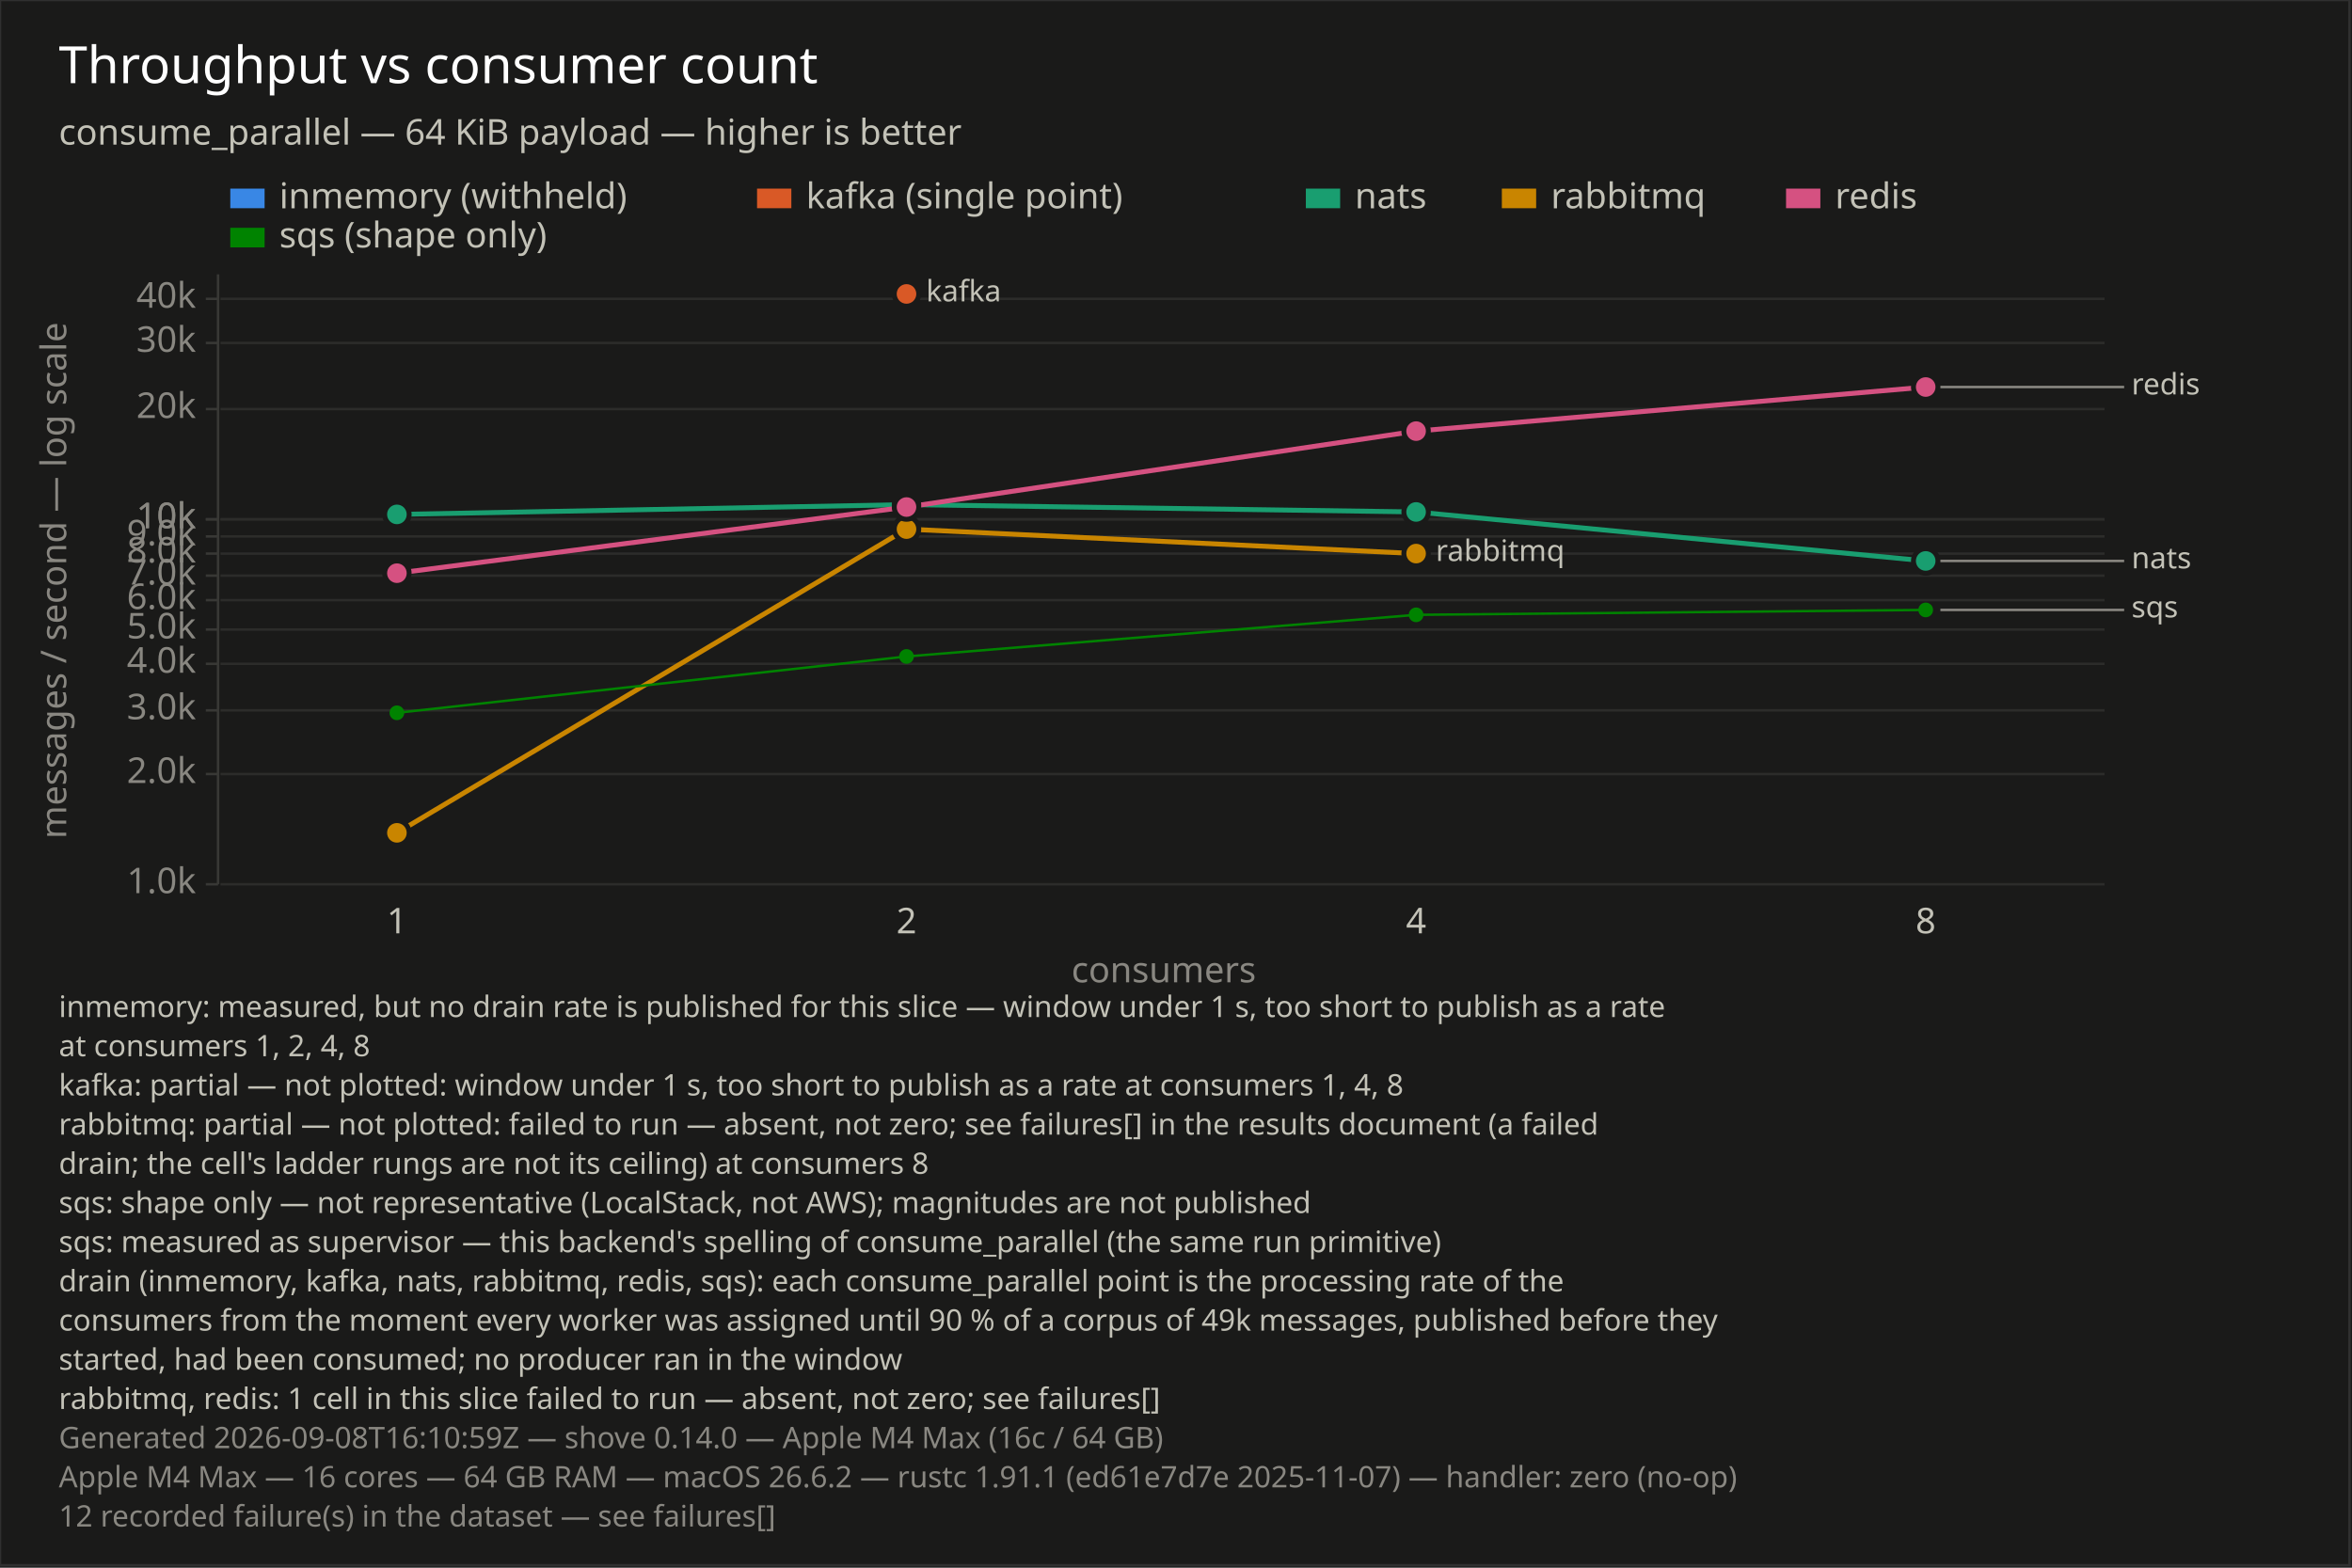
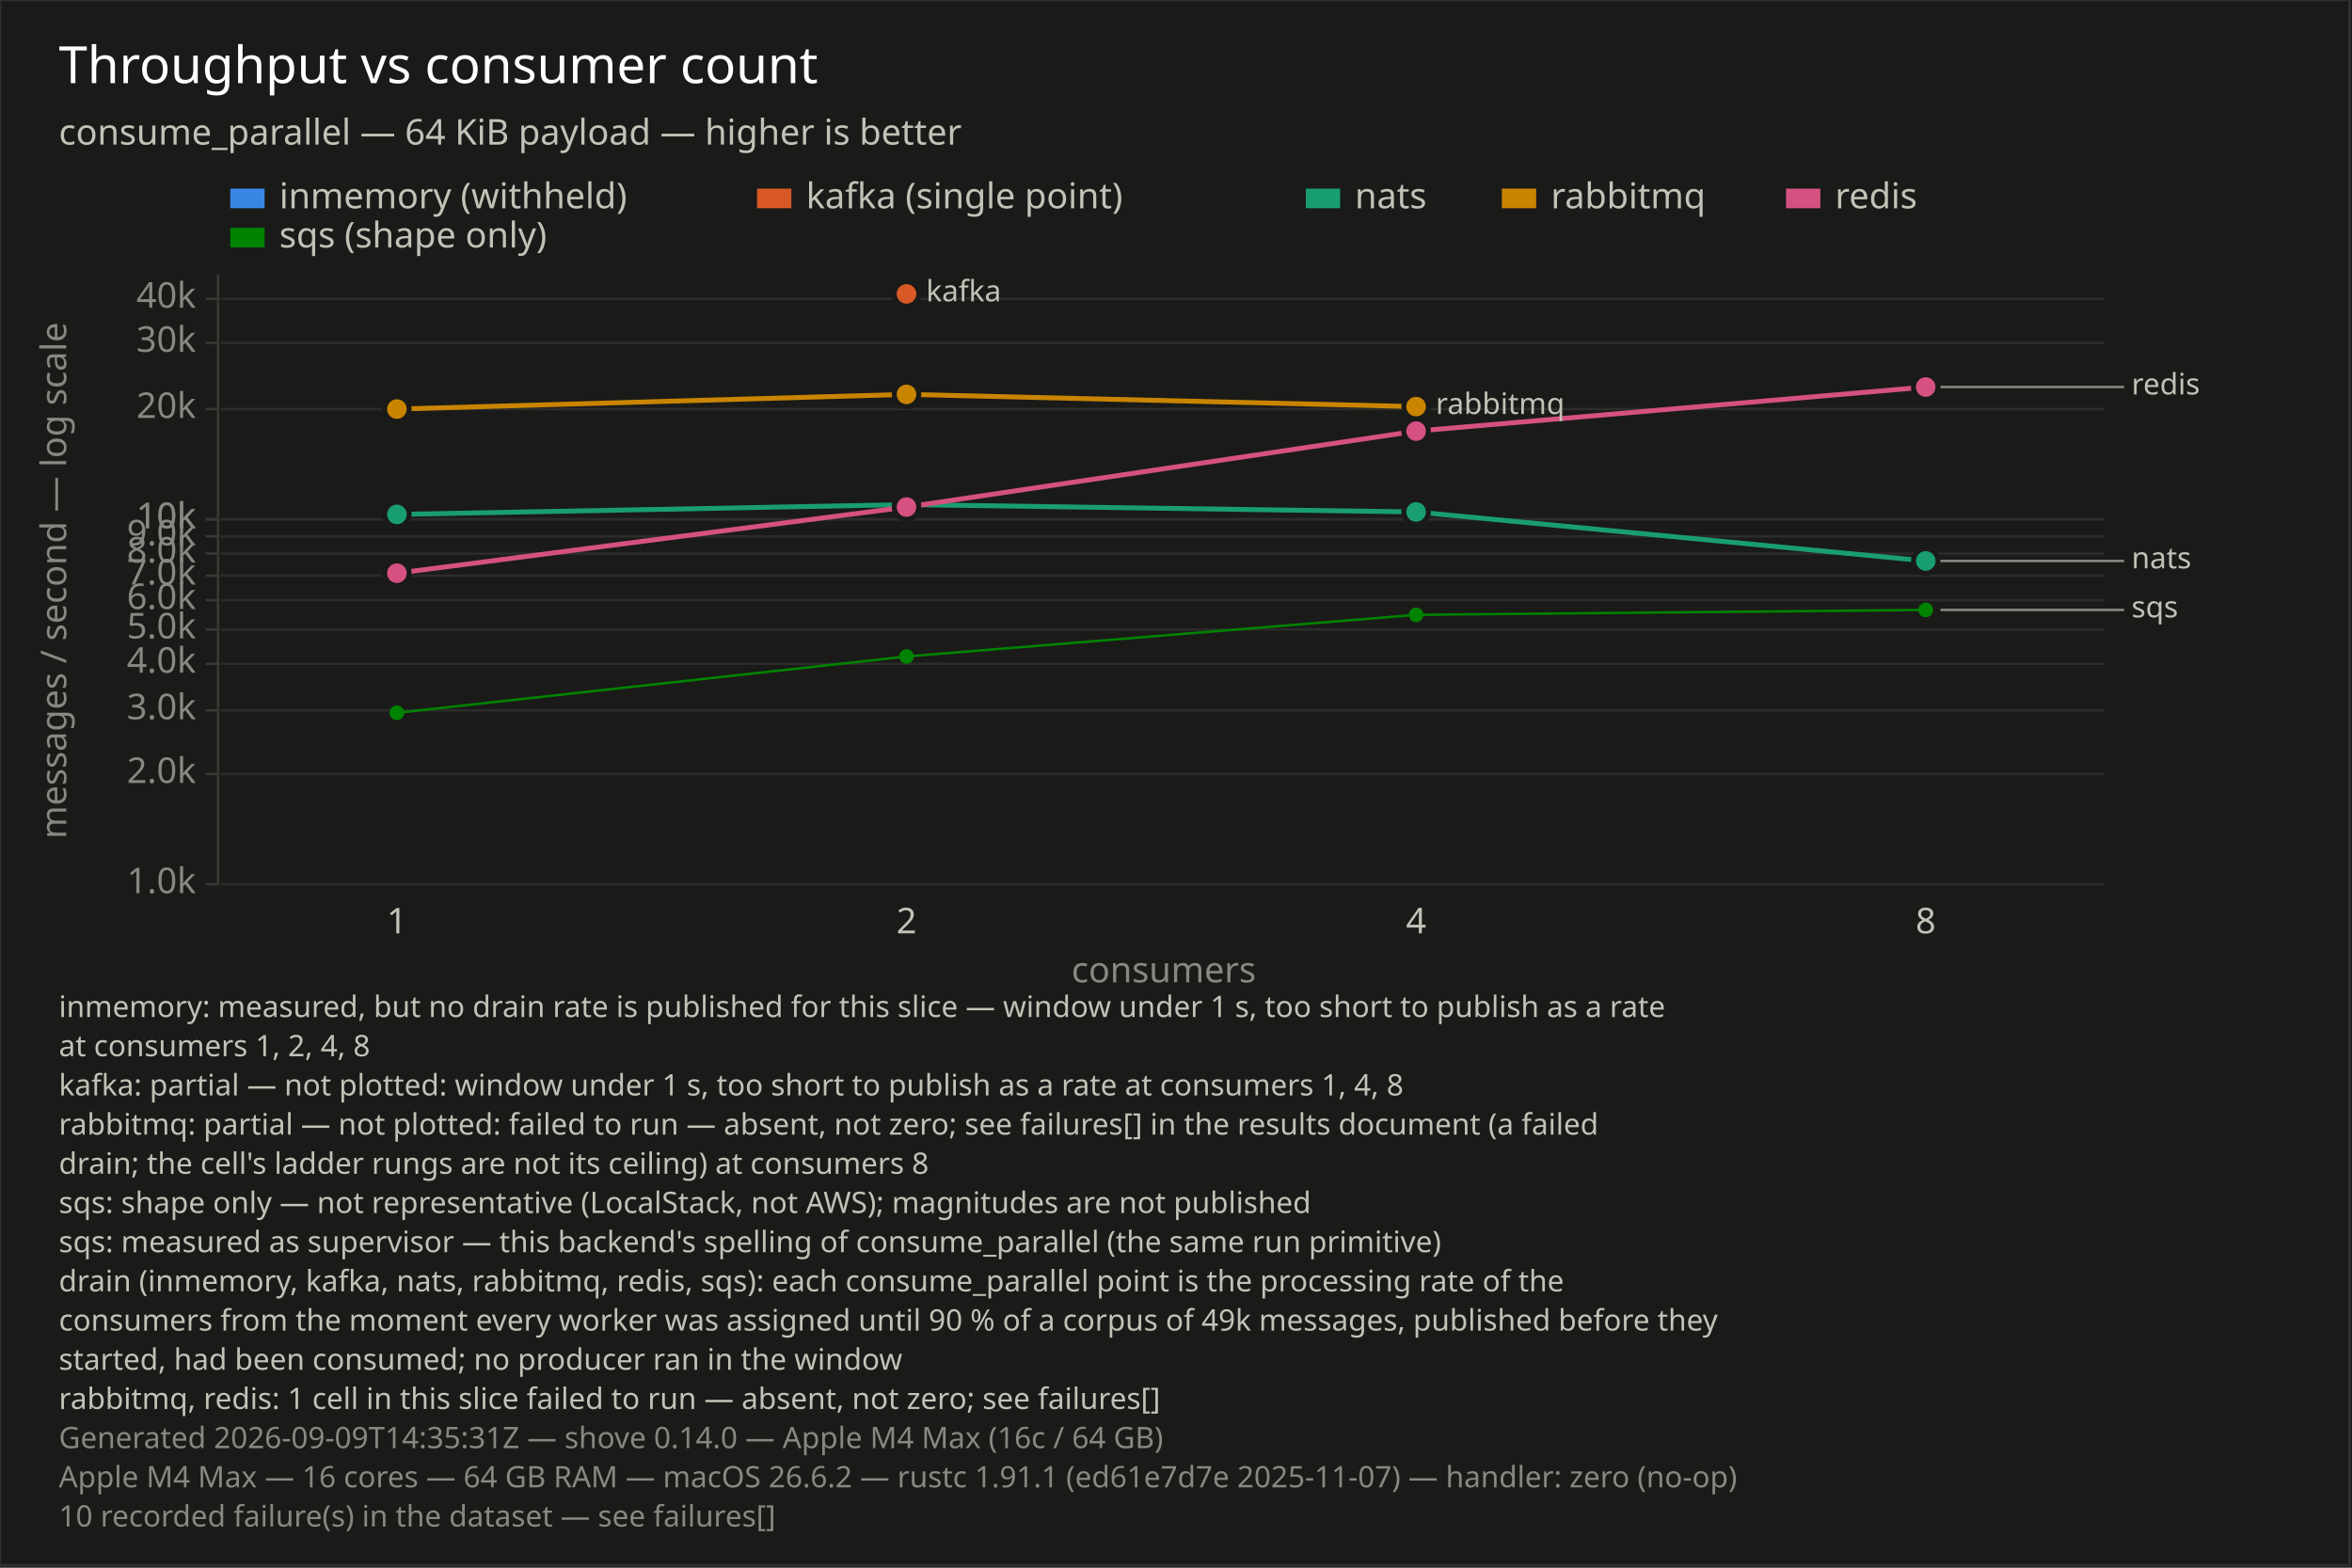
<svg xmlns="http://www.w3.org/2000/svg" width="960" height="640" viewBox="0 0 960 640">
  <rect x="0" y="0" width="960" height="640" opacity="1" fill="#1A1A19" stroke="none" />
  <rect x="0" y="0" width="959" height="639" opacity="0.1" fill="none" stroke="#FFFFFF" />
  <text x="24" y="18" dy="0.76em" text-anchor="start" font-family="sans-serif" font-size="20.968" opacity="1" fill="#FFFFFF">
Throughput vs consumer count
</text>
  <text x="24" y="48" dy="0.76em" text-anchor="start" font-family="sans-serif" font-size="14.516" opacity="1" fill="#C3C2B7">
consume_parallel — 64 KiB payload — higher is better
</text>
  <text x="24" y="406" dy="0.76em" text-anchor="start" font-family="sans-serif" font-size="12.097" opacity="1" fill="#C3C2B7">
inmemory: measured, but no drain rate is published for this slice — window under 1 s, too short to publish as a rate
</text>
  <text x="24" y="422" dy="0.76em" text-anchor="start" font-family="sans-serif" font-size="12.097" opacity="1" fill="#C3C2B7">
at consumers 1, 2, 4, 8
</text>
  <text x="24" y="438" dy="0.76em" text-anchor="start" font-family="sans-serif" font-size="12.097" opacity="1" fill="#C3C2B7">
kafka: partial — not plotted: window under 1 s, too short to publish as a rate at consumers 1, 4, 8
</text>
  <text x="24" y="454" dy="0.76em" text-anchor="start" font-family="sans-serif" font-size="12.097" opacity="1" fill="#C3C2B7">
rabbitmq: partial — not plotted: failed to run — absent, not zero; see failures[] in the results document (a failed
</text>
  <text x="24" y="470" dy="0.76em" text-anchor="start" font-family="sans-serif" font-size="12.097" opacity="1" fill="#C3C2B7">
drain; the cell's ladder rungs are not its ceiling) at consumers 8
</text>
  <text x="24" y="486" dy="0.76em" text-anchor="start" font-family="sans-serif" font-size="12.097" opacity="1" fill="#C3C2B7">
sqs: shape only — not representative (LocalStack, not AWS); magnitudes are not published
</text>
  <text x="24" y="502" dy="0.76em" text-anchor="start" font-family="sans-serif" font-size="12.097" opacity="1" fill="#C3C2B7">
sqs: measured as supervisor — this backend's spelling of consume_parallel (the same run primitive)
</text>
  <text x="24" y="518" dy="0.76em" text-anchor="start" font-family="sans-serif" font-size="12.097" opacity="1" fill="#C3C2B7">
drain (inmemory, kafka, nats, rabbitmq, redis, sqs): each consume_parallel point is the processing rate of the
</text>
  <text x="24" y="534" dy="0.76em" text-anchor="start" font-family="sans-serif" font-size="12.097" opacity="1" fill="#C3C2B7">
consumers from the moment every worker was assigned until 90 % of a corpus of 49k messages, published before they
</text>
  <text x="24" y="550" dy="0.76em" text-anchor="start" font-family="sans-serif" font-size="12.097" opacity="1" fill="#C3C2B7">
started, had been consumed; no producer ran in the window
</text>
  <text x="24" y="566" dy="0.76em" text-anchor="start" font-family="sans-serif" font-size="12.097" opacity="1" fill="#C3C2B7">
rabbitmq, redis: 1 cell in this slice failed to run — absent, not zero; see failures[]
</text>
  <text x="24" y="582" dy="0.76em" text-anchor="start" font-family="sans-serif" font-size="12.097" opacity="1" fill="#898781">
- Generated 2026-09-08T16:10:59Z — shove 0.14.0 — Apple M4 Max (16c / 64 GB)
+ Generated 2026-09-09T14:35:31Z — shove 0.14.0 — Apple M4 Max (16c / 64 GB)
</text>
  <text x="24" y="598" dy="0.76em" text-anchor="start" font-family="sans-serif" font-size="12.097" opacity="1" fill="#898781">
Apple M4 Max — 16 cores — 64 GB RAM — macOS 26.6.2 — rustc 1.91.1 (ed61e7d7e 2025-11-07) — handler: zero (no-op)
</text>
  <text x="24" y="614" dy="0.76em" text-anchor="start" font-family="sans-serif" font-size="12.097" opacity="1" fill="#898781">
- 12 recorded failure(s) in the dataset — see failures[]
+ 10 recorded failure(s) in the dataset — see failures[]
</text>
  <text x="16" y="237" dy="0.76em" text-anchor="middle" font-family="sans-serif" font-size="14.516" opacity="1" fill="#898781" transform="rotate(270, 16, 237)">
messages / second — log scale
</text>
  <line opacity="1" stroke="#2C2C2A" stroke-width="1" x1="90" y1="361" x2="859" y2="361" />
  <line opacity="1" stroke="#2C2C2A" stroke-width="1" x1="90" y1="316" x2="859" y2="316" />
  <line opacity="1" stroke="#2C2C2A" stroke-width="1" x1="90" y1="290" x2="859" y2="290" />
  <line opacity="1" stroke="#2C2C2A" stroke-width="1" x1="90" y1="271" x2="859" y2="271" />
  <line opacity="1" stroke="#2C2C2A" stroke-width="1" x1="90" y1="257" x2="859" y2="257" />
  <line opacity="1" stroke="#2C2C2A" stroke-width="1" x1="90" y1="245" x2="859" y2="245" />
  <line opacity="1" stroke="#2C2C2A" stroke-width="1" x1="90" y1="235" x2="859" y2="235" />
  <line opacity="1" stroke="#2C2C2A" stroke-width="1" x1="90" y1="226" x2="859" y2="226" />
  <line opacity="1" stroke="#2C2C2A" stroke-width="1" x1="90" y1="219" x2="859" y2="219" />
  <line opacity="1" stroke="#2C2C2A" stroke-width="1" x1="90" y1="212" x2="859" y2="212" />
  <line opacity="1" stroke="#2C2C2A" stroke-width="1" x1="90" y1="212" x2="859" y2="212" />
  <line opacity="1" stroke="#2C2C2A" stroke-width="1" x1="90" y1="167" x2="859" y2="167" />
  <line opacity="1" stroke="#2C2C2A" stroke-width="1" x1="90" y1="140" x2="859" y2="140" />
  <line opacity="1" stroke="#2C2C2A" stroke-width="1" x1="90" y1="122" x2="859" y2="122" />
  <polyline fill="none" opacity="1" stroke="#383835" stroke-width="1" points="89,112 89,361 " />
  <text x="80" y="361" dy="0.5ex" text-anchor="end" font-family="sans-serif" font-size="14.516" opacity="1" fill="#898781">
1.0k
</text>
  <polyline fill="none" opacity="1" stroke="#383835" stroke-width="1" points="84,361 89,361 " />
  <text x="80" y="316" dy="0.5ex" text-anchor="end" font-family="sans-serif" font-size="14.516" opacity="1" fill="#898781">
2.0k
</text>
  <polyline fill="none" opacity="1" stroke="#383835" stroke-width="1" points="84,316 89,316 " />
  <text x="80" y="290" dy="0.5ex" text-anchor="end" font-family="sans-serif" font-size="14.516" opacity="1" fill="#898781">
3.0k
</text>
  <polyline fill="none" opacity="1" stroke="#383835" stroke-width="1" points="84,290 89,290 " />
  <text x="80" y="271" dy="0.5ex" text-anchor="end" font-family="sans-serif" font-size="14.516" opacity="1" fill="#898781">
4.0k
</text>
  <polyline fill="none" opacity="1" stroke="#383835" stroke-width="1" points="84,271 89,271 " />
  <text x="80" y="257" dy="0.5ex" text-anchor="end" font-family="sans-serif" font-size="14.516" opacity="1" fill="#898781">
5.0k
</text>
  <polyline fill="none" opacity="1" stroke="#383835" stroke-width="1" points="84,257 89,257 " />
  <text x="80" y="245" dy="0.5ex" text-anchor="end" font-family="sans-serif" font-size="14.516" opacity="1" fill="#898781">
6.0k
</text>
  <polyline fill="none" opacity="1" stroke="#383835" stroke-width="1" points="84,245 89,245 " />
  <text x="80" y="235" dy="0.5ex" text-anchor="end" font-family="sans-serif" font-size="14.516" opacity="1" fill="#898781">
7.0k
</text>
  <polyline fill="none" opacity="1" stroke="#383835" stroke-width="1" points="84,235 89,235 " />
  <text x="80" y="226" dy="0.5ex" text-anchor="end" font-family="sans-serif" font-size="14.516" opacity="1" fill="#898781">
8.0k
</text>
  <polyline fill="none" opacity="1" stroke="#383835" stroke-width="1" points="84,226 89,226 " />
  <text x="80" y="219" dy="0.5ex" text-anchor="end" font-family="sans-serif" font-size="14.516" opacity="1" fill="#898781">
9.0k
</text>
  <polyline fill="none" opacity="1" stroke="#383835" stroke-width="1" points="84,219 89,219 " />
  <text x="80" y="212" dy="0.5ex" text-anchor="end" font-family="sans-serif" font-size="14.516" opacity="1" fill="#898781">
10k
</text>
  <polyline fill="none" opacity="1" stroke="#383835" stroke-width="1" points="84,212 89,212 " />
  <text x="80" y="212" dy="0.5ex" text-anchor="end" font-family="sans-serif" font-size="14.516" opacity="1" fill="#898781">
10k
</text>
  <polyline fill="none" opacity="1" stroke="#383835" stroke-width="1" points="84,212 89,212 " />
  <text x="80" y="167" dy="0.5ex" text-anchor="end" font-family="sans-serif" font-size="14.516" opacity="1" fill="#898781">
20k
</text>
  <polyline fill="none" opacity="1" stroke="#383835" stroke-width="1" points="84,167 89,167 " />
  <text x="80" y="140" dy="0.5ex" text-anchor="end" font-family="sans-serif" font-size="14.516" opacity="1" fill="#898781">
30k
</text>
  <polyline fill="none" opacity="1" stroke="#383835" stroke-width="1" points="84,140 89,140 " />
  <text x="80" y="122" dy="0.5ex" text-anchor="end" font-family="sans-serif" font-size="14.516" opacity="1" fill="#898781">
40k
</text>
  <polyline fill="none" opacity="1" stroke="#383835" stroke-width="1" points="84,122 89,122 " />
  <polyline fill="none" opacity="1" stroke="#D95926" stroke-width="2" points="370,120 " />
  <polyline fill="none" opacity="1" stroke="#199E70" stroke-width="2" points="162,210 370,206 578,209 786,229 " />
-   <polyline fill="none" opacity="1" stroke="#C98500" stroke-width="2" points="162,340 370,216 578,226 " />
+   <polyline fill="none" opacity="1" stroke="#C98500" stroke-width="2" points="162,167 370,161 578,166 " />
  <polyline fill="none" opacity="1" stroke="#D55181" stroke-width="2" points="162,234 370,207 578,176 786,158 " />
  <polyline fill="none" opacity="1" stroke="#008300" stroke-width="1" points="162,291 370,268 578,251 786,249 " />
  <circle cx="370" cy="120" r="6" opacity="1" fill="#1A1A19" stroke="none" stroke-width="0" />
  <circle cx="370" cy="120" r="4" opacity="1" fill="#D95926" stroke="none" stroke-width="0" />
  <circle cx="162" cy="210" r="6" opacity="1" fill="#1A1A19" stroke="none" stroke-width="0" />
  <circle cx="162" cy="210" r="4" opacity="1" fill="#199E70" stroke="none" stroke-width="0" />
  <circle cx="370" cy="206" r="6" opacity="1" fill="#1A1A19" stroke="none" stroke-width="0" />
  <circle cx="370" cy="206" r="4" opacity="1" fill="#199E70" stroke="none" stroke-width="0" />
  <circle cx="578" cy="209" r="6" opacity="1" fill="#1A1A19" stroke="none" stroke-width="0" />
  <circle cx="578" cy="209" r="4" opacity="1" fill="#199E70" stroke="none" stroke-width="0" />
  <circle cx="786" cy="229" r="6" opacity="1" fill="#1A1A19" stroke="none" stroke-width="0" />
  <circle cx="786" cy="229" r="4" opacity="1" fill="#199E70" stroke="none" stroke-width="0" />
-   <circle cx="162" cy="340" r="6" opacity="1" fill="#1A1A19" stroke="none" stroke-width="0" />
-   <circle cx="162" cy="340" r="4" opacity="1" fill="#C98500" stroke="none" stroke-width="0" />
-   <circle cx="370" cy="216" r="6" opacity="1" fill="#1A1A19" stroke="none" stroke-width="0" />
-   <circle cx="370" cy="216" r="4" opacity="1" fill="#C98500" stroke="none" stroke-width="0" />
-   <circle cx="578" cy="226" r="6" opacity="1" fill="#1A1A19" stroke="none" stroke-width="0" />
-   <circle cx="578" cy="226" r="4" opacity="1" fill="#C98500" stroke="none" stroke-width="0" />
+   <circle cx="162" cy="167" r="6" opacity="1" fill="#1A1A19" stroke="none" stroke-width="0" />
+   <circle cx="162" cy="167" r="4" opacity="1" fill="#C98500" stroke="none" stroke-width="0" />
+   <circle cx="370" cy="161" r="6" opacity="1" fill="#1A1A19" stroke="none" stroke-width="0" />
+   <circle cx="370" cy="161" r="4" opacity="1" fill="#C98500" stroke="none" stroke-width="0" />
+   <circle cx="578" cy="166" r="6" opacity="1" fill="#1A1A19" stroke="none" stroke-width="0" />
+   <circle cx="578" cy="166" r="4" opacity="1" fill="#C98500" stroke="none" stroke-width="0" />
  <circle cx="162" cy="234" r="6" opacity="1" fill="#1A1A19" stroke="none" stroke-width="0" />
  <circle cx="162" cy="234" r="4" opacity="1" fill="#D55181" stroke="none" stroke-width="0" />
  <circle cx="370" cy="207" r="6" opacity="1" fill="#1A1A19" stroke="none" stroke-width="0" />
  <circle cx="370" cy="207" r="4" opacity="1" fill="#D55181" stroke="none" stroke-width="0" />
  <circle cx="578" cy="176" r="6" opacity="1" fill="#1A1A19" stroke="none" stroke-width="0" />
  <circle cx="578" cy="176" r="4" opacity="1" fill="#D55181" stroke="none" stroke-width="0" />
  <circle cx="786" cy="158" r="6" opacity="1" fill="#1A1A19" stroke="none" stroke-width="0" />
  <circle cx="786" cy="158" r="4" opacity="1" fill="#D55181" stroke="none" stroke-width="0" />
  <circle cx="162" cy="291" r="3" opacity="1" fill="#008300" stroke="none" stroke-width="0" />
  <circle cx="370" cy="268" r="3" opacity="1" fill="#008300" stroke="none" stroke-width="0" />
  <circle cx="578" cy="251" r="3" opacity="1" fill="#008300" stroke="none" stroke-width="0" />
  <circle cx="786" cy="249" r="3" opacity="1" fill="#008300" stroke="none" stroke-width="0" />
  <text x="378" y="120" dy="0.5ex" text-anchor="start" font-family="sans-serif" font-size="12.097" opacity="1" fill="#C3C2B7">
kafka
</text>
-   <text x="586" y="226" dy="0.5ex" text-anchor="start" font-family="sans-serif" font-size="12.097" opacity="1" fill="#C3C2B7">
+   <text x="586" y="166" dy="0.5ex" text-anchor="start" font-family="sans-serif" font-size="12.097" opacity="1" fill="#C3C2B7">
rabbitmq
</text>
  <polyline fill="none" opacity="1" stroke="#898781" stroke-width="1" points="792,158 867,158 " />
  <text x="870" y="158" dy="0.5ex" text-anchor="start" font-family="sans-serif" font-size="12.097" opacity="1" fill="#C3C2B7">
redis
</text>
  <polyline fill="none" opacity="1" stroke="#898781" stroke-width="1" points="792,229 867,229 " />
  <text x="870" y="229" dy="0.5ex" text-anchor="start" font-family="sans-serif" font-size="12.097" opacity="1" fill="#C3C2B7">
nats
</text>
  <polyline fill="none" opacity="1" stroke="#898781" stroke-width="1" points="792,249 867,249 " />
  <text x="870" y="249" dy="0.5ex" text-anchor="start" font-family="sans-serif" font-size="12.097" opacity="1" fill="#C3C2B7">
sqs
</text>
  <text x="162" y="370" dy="0.76em" text-anchor="middle" font-family="sans-serif" font-size="14.516" opacity="1" fill="#C3C2B7">
1
</text>
  <text x="370" y="370" dy="0.76em" text-anchor="middle" font-family="sans-serif" font-size="14.516" opacity="1" fill="#C3C2B7">
2
</text>
  <text x="578" y="370" dy="0.76em" text-anchor="middle" font-family="sans-serif" font-size="14.516" opacity="1" fill="#C3C2B7">
4
</text>
  <text x="786" y="370" dy="0.76em" text-anchor="middle" font-family="sans-serif" font-size="14.516" opacity="1" fill="#C3C2B7">
8
</text>
  <text x="475" y="390" dy="0.76em" text-anchor="middle" font-family="sans-serif" font-size="14.516" opacity="1" fill="#898781">
consumers
</text>
  <rect x="94" y="77" width="14" height="8" opacity="1" fill="#3987E5" stroke="none" />
  <text x="114" y="74" dy="0.76em" text-anchor="start" font-family="sans-serif" font-size="14.516" opacity="1" fill="#C3C2B7">
inmemory (withheld)
</text>
  <rect x="309" y="77" width="14" height="8" opacity="1" fill="#D95926" stroke="none" />
  <text x="329" y="74" dy="0.76em" text-anchor="start" font-family="sans-serif" font-size="14.516" opacity="1" fill="#C3C2B7">
kafka (single point)
</text>
  <rect x="533" y="77" width="14" height="8" opacity="1" fill="#199E70" stroke="none" />
  <text x="553" y="74" dy="0.76em" text-anchor="start" font-family="sans-serif" font-size="14.516" opacity="1" fill="#C3C2B7">
nats
</text>
  <rect x="613" y="77" width="14" height="8" opacity="1" fill="#C98500" stroke="none" />
  <text x="633" y="74" dy="0.76em" text-anchor="start" font-family="sans-serif" font-size="14.516" opacity="1" fill="#C3C2B7">
rabbitmq
</text>
  <rect x="729" y="77" width="14" height="8" opacity="1" fill="#D55181" stroke="none" />
  <text x="749" y="74" dy="0.76em" text-anchor="start" font-family="sans-serif" font-size="14.516" opacity="1" fill="#C3C2B7">
redis
</text>
  <rect x="94" y="93" width="14" height="8" opacity="1" fill="#008300" stroke="none" />
  <text x="114" y="90" dy="0.76em" text-anchor="start" font-family="sans-serif" font-size="14.516" opacity="1" fill="#C3C2B7">
sqs (shape only)
</text>
</svg>
